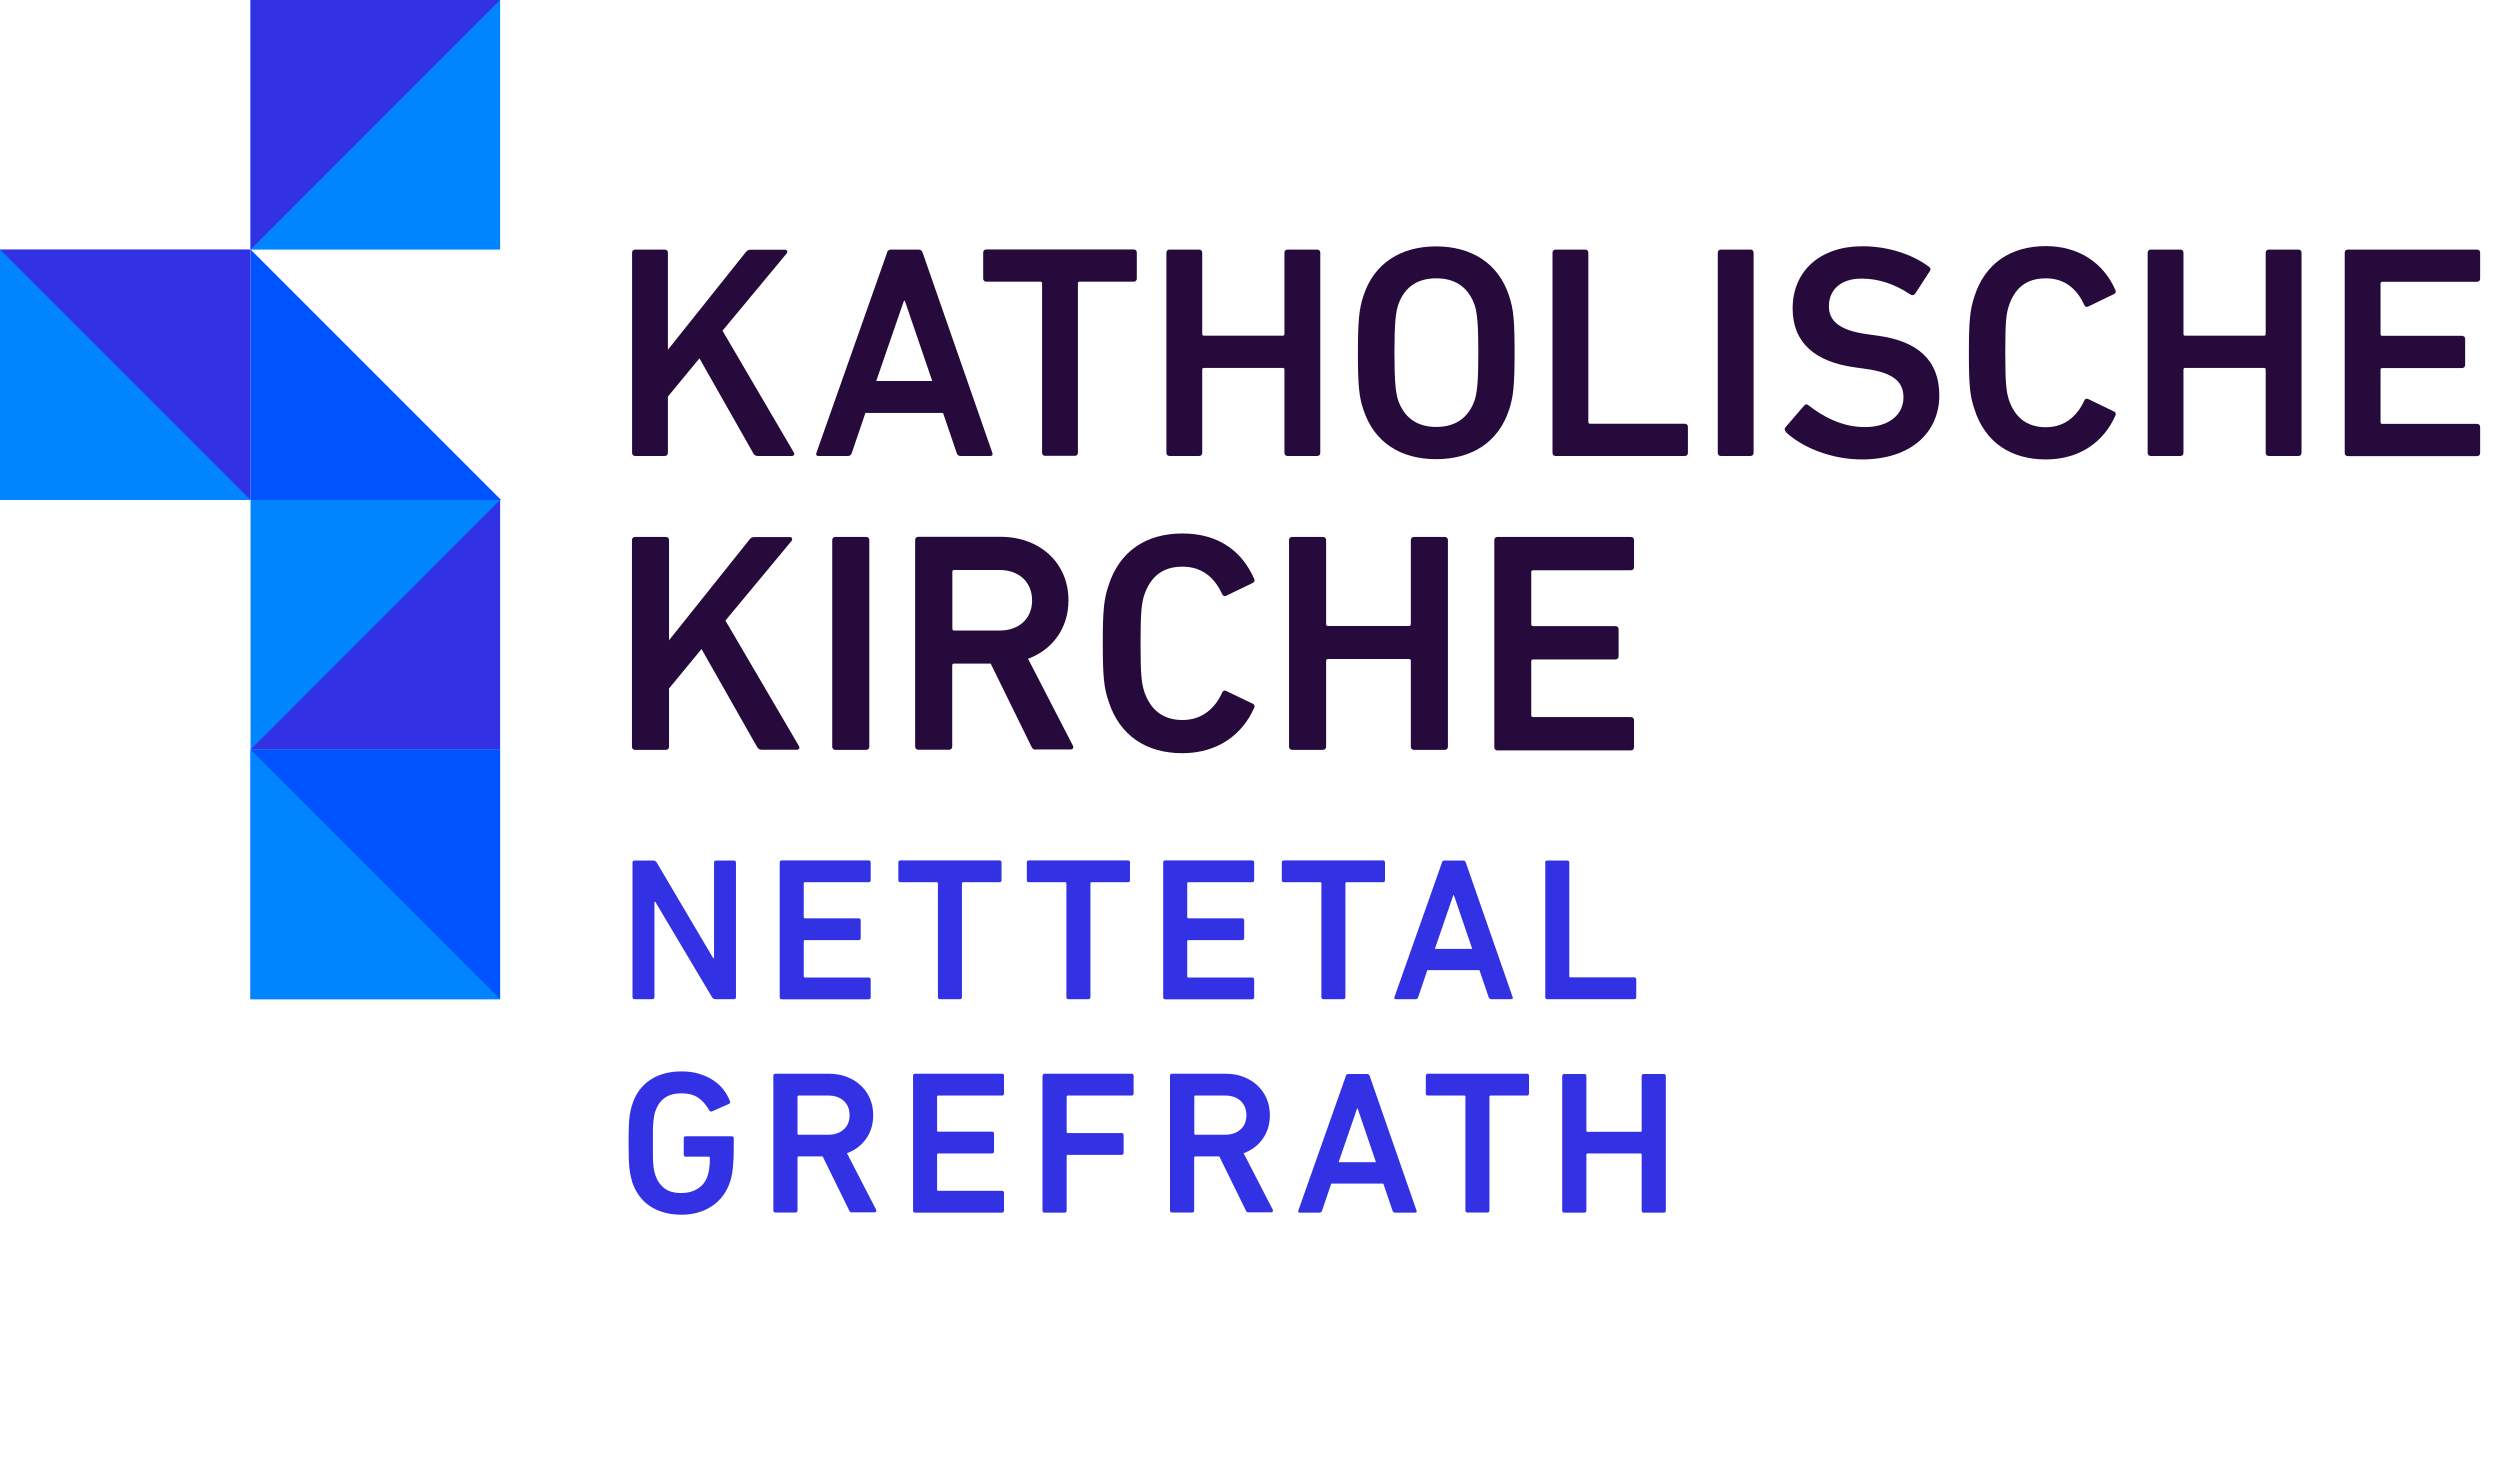
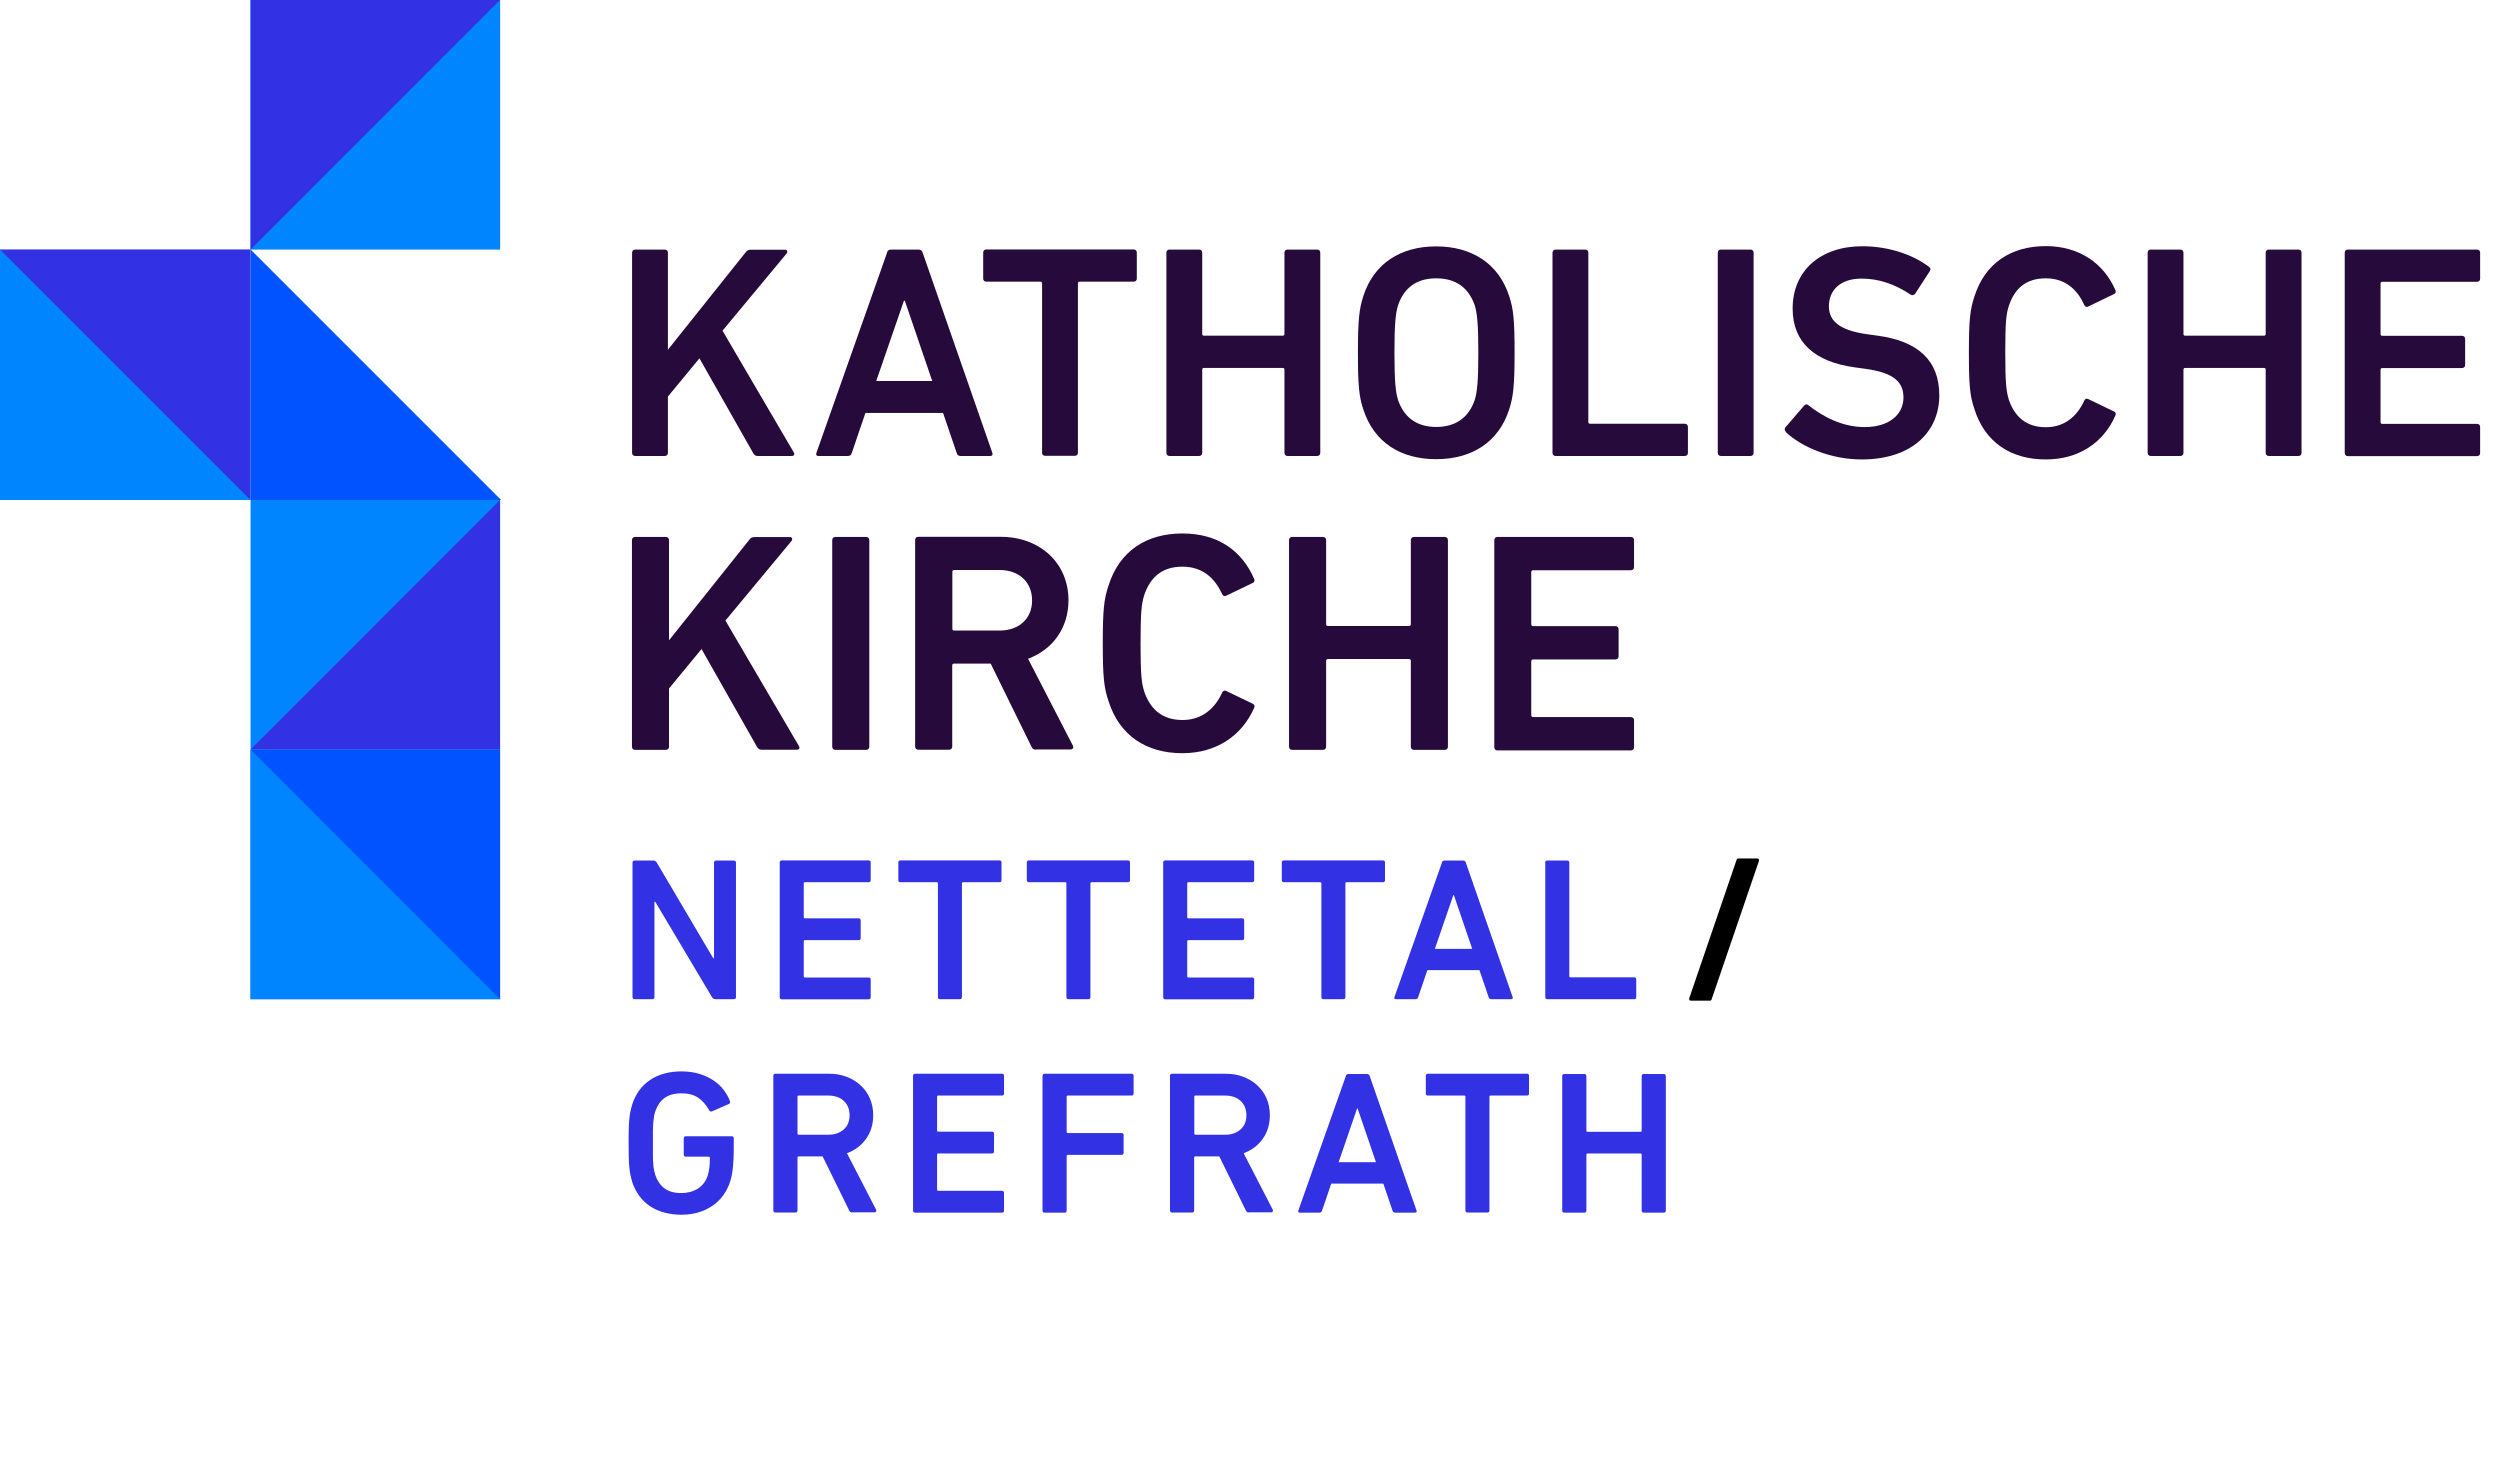
<svg xmlns="http://www.w3.org/2000/svg" version="1.1" viewBox="0 0 180 105">
  <defs>
    <style>
      .st0 {
        fill: #0085ff;
      }

      .st1 {
        fill: #0053ff;
      }

      .st2 {
        fill: #3231e4;
      }

      .st3 {
        fill: #260a3b;
      }
    </style>
  </defs>
  <path class="st3" d="M45.5,38.89c0-.14.09-.23.23-.23h2.21c.14,0,.23.09.23.23v7.21l5.79-7.25c.11-.14.2-.18.36-.18h2.57c.14,0,.2.16.09.29l-4.75,5.72,5.29,9.03c.09.16.02.27-.16.27h-2.5c-.18,0-.25-.05-.34-.18l-4.01-7.07-2.34,2.84v4.19c0,.14-.09.23-.23.23h-2.21c-.14,0-.23-.09-.23-.23,0,0,0-14.87,0-14.87Z" />
  <path class="st3" d="M59.92,38.89c0-.14.09-.23.23-.23h2.21c.14,0,.23.09.23.23v14.87c0,.14-.09.23-.23.23h-2.21c-.14,0-.23-.09-.23-.23v-14.87Z" />
  <path class="st3" d="M74.6,53.98c-.18,0-.27-.07-.34-.23l-2.93-5.97h-2.64c-.09,0-.13.05-.13.14v5.83c0,.14-.09.23-.23.23h-2.21c-.14,0-.23-.09-.23-.23v-14.87c0-.14.09-.23.23-.23h5.92c2.82,0,4.89,1.87,4.89,4.57,0,2.01-1.15,3.56-2.91,4.21l3.22,6.24c.09.16,0,.29-.16.29h-2.5l.02.02ZM74.31,43.23c0-1.33-.95-2.19-2.34-2.19h-3.27c-.09,0-.13.04-.13.14v4.08c0,.09.04.14.13.14h3.27c1.4,0,2.34-.86,2.34-2.16h0Z" />
  <path class="st3" d="M79.4,46.32c0-2.43.09-3.2.41-4.15.79-2.5,2.73-3.76,5.32-3.76s4.3,1.26,5.18,3.29c.04.11,0,.23-.11.27l-1.91.92c-.14.07-.25,0-.29-.11-.5-1.08-1.35-1.98-2.86-1.98s-2.32.79-2.75,2.03c-.2.63-.27,1.24-.27,3.49s.07,2.86.27,3.49c.43,1.24,1.28,2.03,2.75,2.03s2.37-.9,2.86-1.98c.05-.11.16-.18.29-.11l1.91.92c.11.05.16.16.11.27-.88,2.03-2.73,3.29-5.18,3.29-2.59,0-4.53-1.26-5.32-3.76-.32-.95-.41-1.71-.41-4.14h0Z" />
  <path class="st3" d="M92.81,38.89c0-.14.09-.23.23-.23h2.21c.14,0,.23.09.23.23v6.04c0,.09.04.14.14.14h5.83c.09,0,.13-.04.13-.14v-6.04c0-.14.09-.23.23-.23h2.21c.14,0,.23.09.23.23v14.87c0,.14-.09.23-.23.23h-2.21c-.14,0-.23-.09-.23-.23v-6.17c0-.09-.04-.14-.13-.14h-5.83c-.09,0-.14.05-.14.14v6.17c0,.14-.09.23-.23.23h-2.21c-.14,0-.23-.09-.23-.23v-14.87Z" />
  <path class="st3" d="M107.59,38.89c0-.14.09-.23.23-.23h9.6c.14,0,.23.09.23.23v1.94c0,.14-.09.23-.23.23h-7.03c-.09,0-.14.04-.14.14v3.74c0,.09.05.14.14.14h5.92c.14,0,.23.09.23.23v1.94c0,.14-.09.23-.23.23h-5.92c-.09,0-.14.05-.14.14v3.87c0,.09.05.14.14.14h7.03c.14,0,.23.09.23.23v1.94c0,.14-.09.23-.23.23h-9.6c-.14,0-.23-.09-.23-.23v-14.91Z" />
  <path class="st3" d="M45.51,18.19c0-.13.09-.22.22-.22h2.14c.13,0,.22.09.22.22v6.99l5.61-7.03c.11-.13.2-.17.35-.17h2.49c.13,0,.2.15.09.28l-4.61,5.55,5.13,8.76c.09.15.02.26-.15.26h-2.42c-.17,0-.24-.04-.33-.17l-3.89-6.86-2.27,2.75v4.06c0,.13-.09.22-.22.22h-2.14c-.13,0-.22-.09-.22-.22,0,0,0-14.42,0-14.42Z" />
  <path class="st3" d="M63.86,18.19c.04-.13.13-.22.28-.22h2.01c.15,0,.24.09.28.22l5.02,14.42c.04.13,0,.22-.15.22h-2.14c-.15,0-.24-.07-.28-.22l-.98-2.88h-5.59l-.98,2.88c-.04.15-.13.22-.28.22h-2.12c-.15,0-.2-.09-.15-.22l5.09-14.42h0ZM67.12,27.43l-1.97-5.77h-.07l-1.99,5.77h4.03Z" />
  <path class="st3" d="M75.25,32.82c-.13,0-.22-.09-.22-.22v-12.19c0-.09-.04-.13-.13-.13h-3.89c-.13,0-.22-.09-.22-.22v-1.88c0-.13.09-.22.22-.22h10.62c.13,0,.22.09.22.22v1.88c0,.13-.09.22-.22.22h-3.89c-.09,0-.13.04-.13.13v12.19c0,.13-.09.22-.22.22h-2.14Z" />
  <path class="st3" d="M83.98,18.19c0-.13.09-.22.22-.22h2.14c.13,0,.22.09.22.22v5.85c0,.09.04.13.13.13h5.66c.09,0,.13-.04.13-.13v-5.85c0-.13.09-.22.22-.22h2.14c.13,0,.22.09.22.22v14.42c0,.13-.09.22-.22.22h-2.14c-.13,0-.22-.09-.22-.22v-5.99c0-.09-.04-.13-.13-.13h-5.66c-.09,0-.13.04-.13.13v5.99c0,.13-.09.22-.22.22h-2.14c-.13,0-.22-.09-.22-.22,0,0,0-14.42,0-14.42Z" />
  <path class="st3" d="M98.16,29.48c-.31-.92-.39-1.75-.39-4.08s.09-3.17.39-4.08c.76-2.36,2.69-3.58,5.24-3.58s4.5,1.22,5.26,3.58c.31.92.39,1.75.39,4.08s-.09,3.17-.39,4.08c-.76,2.36-2.69,3.58-5.26,3.58s-4.48-1.22-5.24-3.58ZM106.18,28.8c.17-.55.26-1.31.26-3.41s-.09-2.86-.26-3.41c-.42-1.2-1.29-1.94-2.77-1.94s-2.34.74-2.75,1.94c-.17.55-.26,1.29-.26,3.41s.09,2.86.26,3.41c.41,1.2,1.29,1.94,2.75,1.94s2.36-.74,2.77-1.94Z" />
  <path class="st3" d="M111.78,18.19c0-.13.09-.22.22-.22h2.14c.13,0,.22.09.22.22v12.19c0,.09.04.13.13.13h6.82c.13,0,.22.09.22.22v1.88c0,.13-.09.22-.22.22h-9.31c-.13,0-.22-.09-.22-.22v-14.42h0Z" />
  <path class="st3" d="M123.68,18.19c0-.13.09-.22.22-.22h2.14c.13,0,.22.09.22.22v14.42c0,.13-.09.22-.22.22h-2.14c-.13,0-.22-.09-.22-.22v-14.42Z" />
  <path class="st3" d="M128.59,31.1c-.09-.09-.13-.22-.04-.33l1.35-1.57c.09-.11.22-.11.31-.02.96.76,2.38,1.57,4.04,1.57,1.77,0,2.8-.9,2.8-2.14,0-1.07-.66-1.77-2.71-2.05l-.79-.11c-2.86-.39-4.48-1.77-4.48-4.24,0-2.69,1.97-4.48,5.02-4.48,1.86,0,3.63.59,4.81,1.49.11.09.13.17.04.31l-1.05,1.62c-.09.11-.2.13-.31.07-1.2-.79-2.32-1.16-3.56-1.16-1.51,0-2.34.83-2.34,1.99,0,1.03.72,1.73,2.73,2.01l.79.11c2.86.39,4.43,1.75,4.43,4.3s-1.9,4.61-5.59,4.61c-2.18,0-4.3-.87-5.46-1.97h.01Z" />
  <path class="st3" d="M141.76,25.39c0-2.36.09-3.1.39-4.02.76-2.42,2.64-3.65,5.15-3.65,2.38,0,4.17,1.22,5.02,3.19.04.11,0,.22-.11.26l-1.86.9c-.13.07-.24,0-.28-.11-.48-1.05-1.31-1.92-2.77-1.92s-2.25.76-2.66,1.97c-.2.61-.26,1.2-.26,3.39s.07,2.77.26,3.39c.41,1.2,1.24,1.97,2.66,1.97s2.29-.87,2.77-1.92c.04-.11.15-.17.28-.11l1.86.9c.11.04.15.15.11.26-.85,1.97-2.64,3.19-5.02,3.19-2.51,0-4.39-1.22-5.15-3.65-.31-.92-.39-1.66-.39-4.02v-.02Z" />
  <path class="st3" d="M154.63,18.19c0-.13.09-.22.22-.22h2.14c.13,0,.22.09.22.22v5.85c0,.09.04.13.13.13h5.66c.09,0,.13-.04.13-.13v-5.85c0-.13.09-.22.22-.22h2.14c.13,0,.22.09.22.22v14.42c0,.13-.09.22-.22.22h-2.14c-.13,0-.22-.09-.22-.22v-5.99c0-.09-.04-.13-.13-.13h-5.66c-.09,0-.13.04-.13.13v5.99c0,.13-.09.22-.22.22h-2.14c-.13,0-.22-.09-.22-.22v-14.42Z" />
  <path class="st3" d="M168.82,18.19c0-.13.09-.22.22-.22h9.31c.13,0,.22.09.22.22v1.88c0,.13-.09.22-.22.22h-6.82c-.09,0-.13.04-.13.13v3.63c0,.09.04.13.13.13h5.74c.13,0,.22.09.22.22v1.88c0,.13-.09.22-.22.22h-5.74c-.09,0-.13.04-.13.13v3.76c0,.09.04.13.13.13h6.82c.13,0,.22.09.22.22v1.88c0,.13-.09.22-.22.22h-9.31c-.13,0-.22-.09-.22-.22v-14.42h0Z" />
  <g>
    <rect class="st2" y="17.96" width="18.04" height="18.04" />
    <polygon class="st0" points="0 17.96 0 36 18.04 36 0 17.96" />
  </g>
  <g>
    <rect class="st0" x="18.04" width="17.97" height="17.97" />
    <polyline class="st2" points="36 0 18.04 0 18.04 17.97" />
  </g>
  <g>
    <rect class="st0" x="18.04" y="36" width="17.97" height="17.97" />
    <polyline class="st2" points="18.04 53.97 36 53.97 36 36" />
  </g>
  <g>
    <rect class="st1" x="18.04" y="53.97" width="17.97" height="17.97" />
    <polyline class="st0" points="36 71.94 18.04 71.94 18.04 53.97" />
  </g>
  <polygon class="st1" points="18.04 36 36.08 36 18.04 17.96 18.04 36" />
  <g>
    <path class="st2" d="M45.54,62.11c0-.1.05-.15.15-.15h1.35c.11,0,.19.05.25.15l4.06,6.88h.06v-6.88c0-.1.05-.15.15-.15h1.28c.1,0,.15.05.15.15v9.68c0,.1-.05.15-.15.15h-1.33c-.11,0-.19-.05-.25-.15l-4.08-6.86h-.06v6.86c0,.1-.05.15-.15.15h-1.28c-.1,0-.15-.05-.15-.15,0,0,0-9.68,0-9.68Z" />
    <path class="st2" d="M56.14,62.1c0-.1.05-.15.15-.15h6.25c.1,0,.15.05.15.15v1.27c0,.1-.05.15-.15.15h-4.58c-.06,0-.09.03-.09.09v2.42c0,.06.03.09.09.09h3.86c.1,0,.15.05.15.15v1.27c0,.1-.05.15-.15.15h-3.86c-.06,0-.09.03-.09.09v2.51c0,.06.03.09.09.09h4.58c.1,0,.15.05.15.15v1.27c0,.1-.05.15-.15.15h-6.25c-.1,0-.15-.05-.15-.15v-9.69h0Z" />
    <path class="st2" d="M67.68,71.94c-.1,0-.15-.05-.15-.15v-8.18c0-.06-.03-.09-.09-.09h-2.61c-.1,0-.15-.05-.15-.15v-1.27c0-.1.05-.15.15-.15h7.13c.1,0,.15.05.15.15v1.27c0,.1-.05.15-.15.15h-2.61c-.06,0-.09.03-.09.09v8.18c0,.1-.05.15-.15.15h-1.44.01Z" />
    <path class="st2" d="M76.93,71.94c-.1,0-.15-.05-.15-.15v-8.18c0-.06-.03-.09-.09-.09h-2.61c-.1,0-.15-.05-.15-.15v-1.27c0-.1.05-.15.15-.15h7.13c.1,0,.15.05.15.15v1.27c0,.1-.05.15-.15.15h-2.61c-.06,0-.09.03-.09.09v8.18c0,.1-.05.15-.15.15h-1.44.01Z" />
    <path class="st2" d="M83.75,62.1c0-.1.05-.15.15-.15h6.25c.1,0,.15.05.15.15v1.27c0,.1-.05.15-.15.15h-4.58c-.06,0-.09.03-.09.09v2.42c0,.06.03.09.09.09h3.86c.1,0,.15.05.15.15v1.27c0,.1-.05.15-.15.15h-3.86c-.06,0-.09.03-.09.09v2.51c0,.06.03.09.09.09h4.58c.1,0,.15.05.15.15v1.27c0,.1-.05.15-.15.15h-6.25c-.1,0-.15-.05-.15-.15v-9.69h0Z" />
    <path class="st2" d="M95.29,71.94c-.1,0-.15-.05-.15-.15v-8.18c0-.06-.03-.09-.09-.09h-2.61c-.1,0-.15-.05-.15-.15v-1.27c0-.1.05-.15.15-.15h7.13c.1,0,.15.05.15.15v1.27c0,.1-.05.15-.15.15h-2.61c-.06,0-.09.03-.09.09v8.18c0,.1-.05.15-.15.15h-1.44,0Z" />
    <path class="st2" d="M103.81,62.11c.03-.1.09-.15.19-.15h1.35c.1,0,.16.05.19.15l3.37,9.68c.03.1,0,.15-.1.15h-1.44c-.1,0-.16-.05-.19-.15l-.66-1.94h-3.75l-.66,1.94c-.03.1-.09.15-.19.15h-1.42c-.1,0-.13-.05-.1-.15l3.42-9.68h0ZM106,68.32l-1.32-3.87h-.04l-1.33,3.87h2.7,0Z" />
    <path class="st2" d="M111.25,62.11c0-.1.05-.15.15-.15h1.44c.1,0,.15.05.15.15v8.17c0,.06.03.09.09.09h4.58c.1,0,.15.05.15.15v1.27c0,.1-.05.15-.15.15h-6.25c-.1,0-.15-.05-.15-.15v-9.68h0Z" />
+     <path class="cls-3" d="M123.11,72.05h-1.37s-.08-.02-.1-.05c-.02-.03-.03-.07-.02-.11l3.42-10c.02-.05.06-.08.12-.08h1.37s.08.02.1.05c.02.03.03.07.02.11l-3.42,10c-.02.05-.06.08-.12.08Z" />
    <path class="st2" d="M45.51,85.05c-.05-.16-.09-.31-.12-.47-.03-.16-.06-.34-.08-.54-.02-.21-.03-.45-.04-.73,0-.28-.01-.61-.01-1.01s0-.73.01-1.01.02-.52.04-.73c.02-.21.05-.39.08-.54.03-.16.08-.31.12-.47.25-.79.69-1.39,1.31-1.8s1.37-.61,2.26-.61c.47,0,.89.06,1.28.18.38.12.72.27,1.01.47s.54.42.73.68c.2.26.35.53.45.8.04.09.02.16-.06.21l-1.23.54c-.09.03-.15,0-.19-.07-.23-.4-.49-.71-.81-.92-.31-.21-.71-.31-1.2-.31s-.91.11-1.22.34-.52.55-.66.96c-.03.09-.06.19-.08.31s-.04.26-.06.44c-.01.17-.03.39-.03.64v1.8c0,.25.01.46.03.64.01.17.03.32.06.44s.05.22.08.31c.14.41.36.73.66.96.3.23.71.34,1.22.34.44,0,.83-.1,1.17-.31s.58-.52.72-.93c.05-.16.09-.34.12-.55.03-.21.04-.45.04-.74,0-.06-.03-.09-.09-.09h-1.64c-.1,0-.15-.05-.15-.15v-1.17c0-.1.05-.15.15-.15h3.3c.1,0,.15.05.15.15v.87c0,.41-.02.81-.06,1.21s-.1.72-.18.97c-.24.78-.68,1.39-1.3,1.81s-1.36.64-2.22.64-1.64-.2-2.26-.61-1.05-1.01-1.31-1.8h0Z" />
    <path class="st2" d="M61.36,87.3c-.11,0-.18-.05-.22-.15l-1.91-3.89h-1.72c-.06,0-.09.03-.09.09v3.8c0,.1-.05.15-.15.15h-1.44c-.1,0-.15-.05-.15-.15v-9.69c0-.1.05-.15.15-.15h3.86c.46,0,.88.07,1.27.22s.72.35,1,.61.51.57.67.94c.16.37.24.77.24,1.21,0,.66-.17,1.22-.51,1.7-.34.48-.8.83-1.38,1.04l2.1,4.07s.03.09,0,.13-.06.06-.11.06h-1.63.02ZM59.64,81.7c.46,0,.83-.13,1.11-.38s.42-.59.42-1.02-.14-.78-.42-1.04c-.28-.25-.65-.38-1.11-.38h-2.13c-.06,0-.09.03-.09.09v2.64c0,.06.03.09.09.09h2.13Z" />
    <path class="st2" d="M65.74,77.46c0-.1.05-.15.15-.15h6.25c.1,0,.15.05.15.15v1.27c0,.1-.05.15-.15.15h-4.58c-.06,0-.09.03-.09.09v2.42c0,.06.03.09.09.09h3.86c.1,0,.15.05.15.15v1.27c0,.1-.05.15-.15.15h-3.86c-.06,0-.09.03-.09.09v2.51c0,.06.03.09.09.09h4.58c.1,0,.15.05.15.15v1.27c0,.1-.05.15-.15.15h-6.25c-.1,0-.15-.05-.15-.15v-9.69h0Z" />
    <path class="st2" d="M75.07,77.46c0-.1.05-.15.15-.15h6.25c.1,0,.15.05.15.15v1.27c0,.1-.05.15-.15.15h-4.58c-.06,0-.09.03-.09.09v2.52c0,.06.03.09.09.09h3.86c.1,0,.15.05.15.15v1.27c0,.1-.05.15-.15.15h-3.86c-.06,0-.09.03-.09.09v3.92c0,.1-.05.15-.15.15h-1.44c-.1,0-.15-.05-.15-.15v-9.69h.01Z" />
    <path class="st2" d="M89.92,87.3c-.11,0-.18-.05-.22-.15l-1.91-3.89h-1.72c-.06,0-.09.03-.09.09v3.8c0,.1-.05.15-.15.15h-1.44c-.1,0-.15-.05-.15-.15v-9.69c0-.1.05-.15.15-.15h3.86c.46,0,.88.07,1.27.22s.72.35,1,.61.51.57.67.94c.16.37.24.77.24,1.21,0,.66-.17,1.22-.51,1.7-.34.48-.8.83-1.38,1.04l2.1,4.07s.03.09,0,.13-.06.06-.11.06h-1.63.02ZM88.21,81.7c.46,0,.83-.13,1.11-.38s.42-.59.42-1.02-.14-.78-.42-1.04c-.28-.25-.65-.38-1.11-.38h-2.13c-.06,0-.09.03-.09.09v2.64c0,.06.03.09.09.09h2.13Z" />
    <path class="st2" d="M96.89,77.48c.03-.1.09-.15.19-.15h1.35c.1,0,.16.05.19.15l3.37,9.68c.03.1,0,.15-.1.15h-1.44c-.1,0-.16-.05-.19-.15l-.66-1.94h-3.75l-.66,1.94c-.03.1-.09.15-.19.15h-1.42c-.1,0-.13-.05-.1-.15l3.42-9.68h0ZM99.07,83.68l-1.32-3.87h-.04l-1.33,3.87h2.7,0Z" />
    <path class="st2" d="M105.66,87.3c-.1,0-.15-.05-.15-.15v-8.18c0-.06-.03-.09-.09-.09h-2.61c-.1,0-.15-.05-.15-.15v-1.27c0-.1.05-.15.15-.15h7.13c.1,0,.15.05.15.15v1.27c0,.1-.05.15-.15.15h-2.61c-.06,0-.09.03-.09.09v8.18c0,.1-.05.15-.15.15h-1.44,0Z" />
    <path class="st2" d="M112.48,77.48c0-.1.05-.15.15-.15h1.44c.1,0,.15.05.15.15v3.92c0,.06.03.09.09.09h3.8c.06,0,.09-.03.09-.09v-3.92c0-.1.05-.15.15-.15h1.44c.1,0,.15.05.15.15v9.68c0,.1-.05.15-.15.15h-1.44c-.1,0-.15-.05-.15-.15v-4.02c0-.06-.03-.09-.09-.09h-3.8c-.06,0-.09.03-.09.09v4.02c0,.1-.05.15-.15.15h-1.44c-.1,0-.15-.05-.15-.15v-9.68Z" />
  </g>
</svg>
